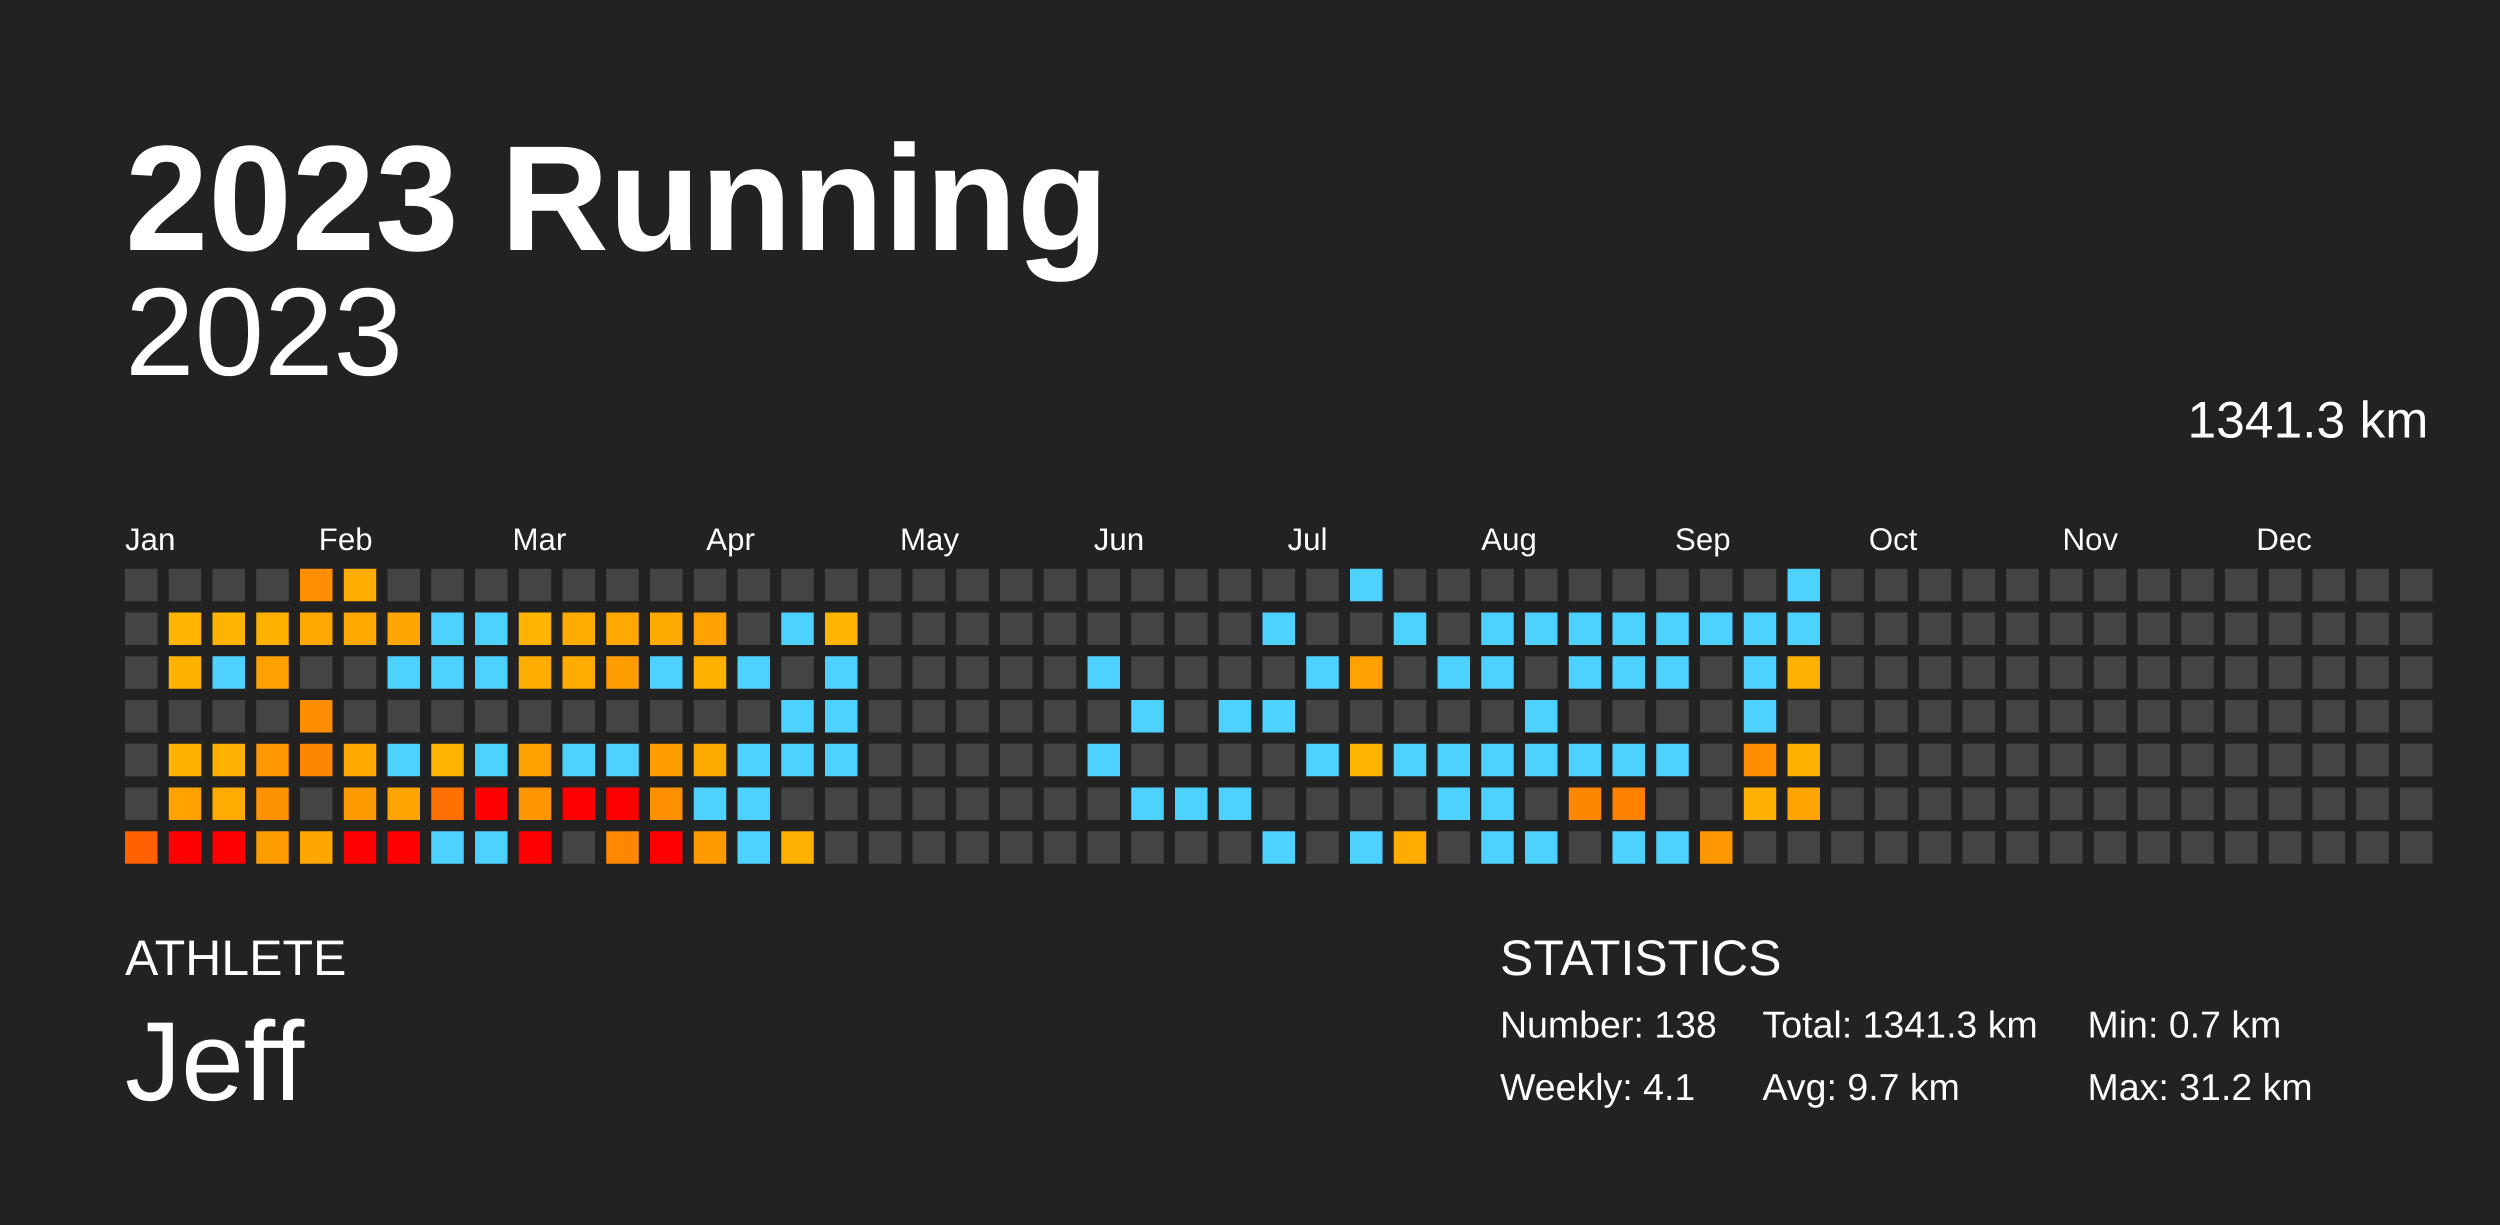
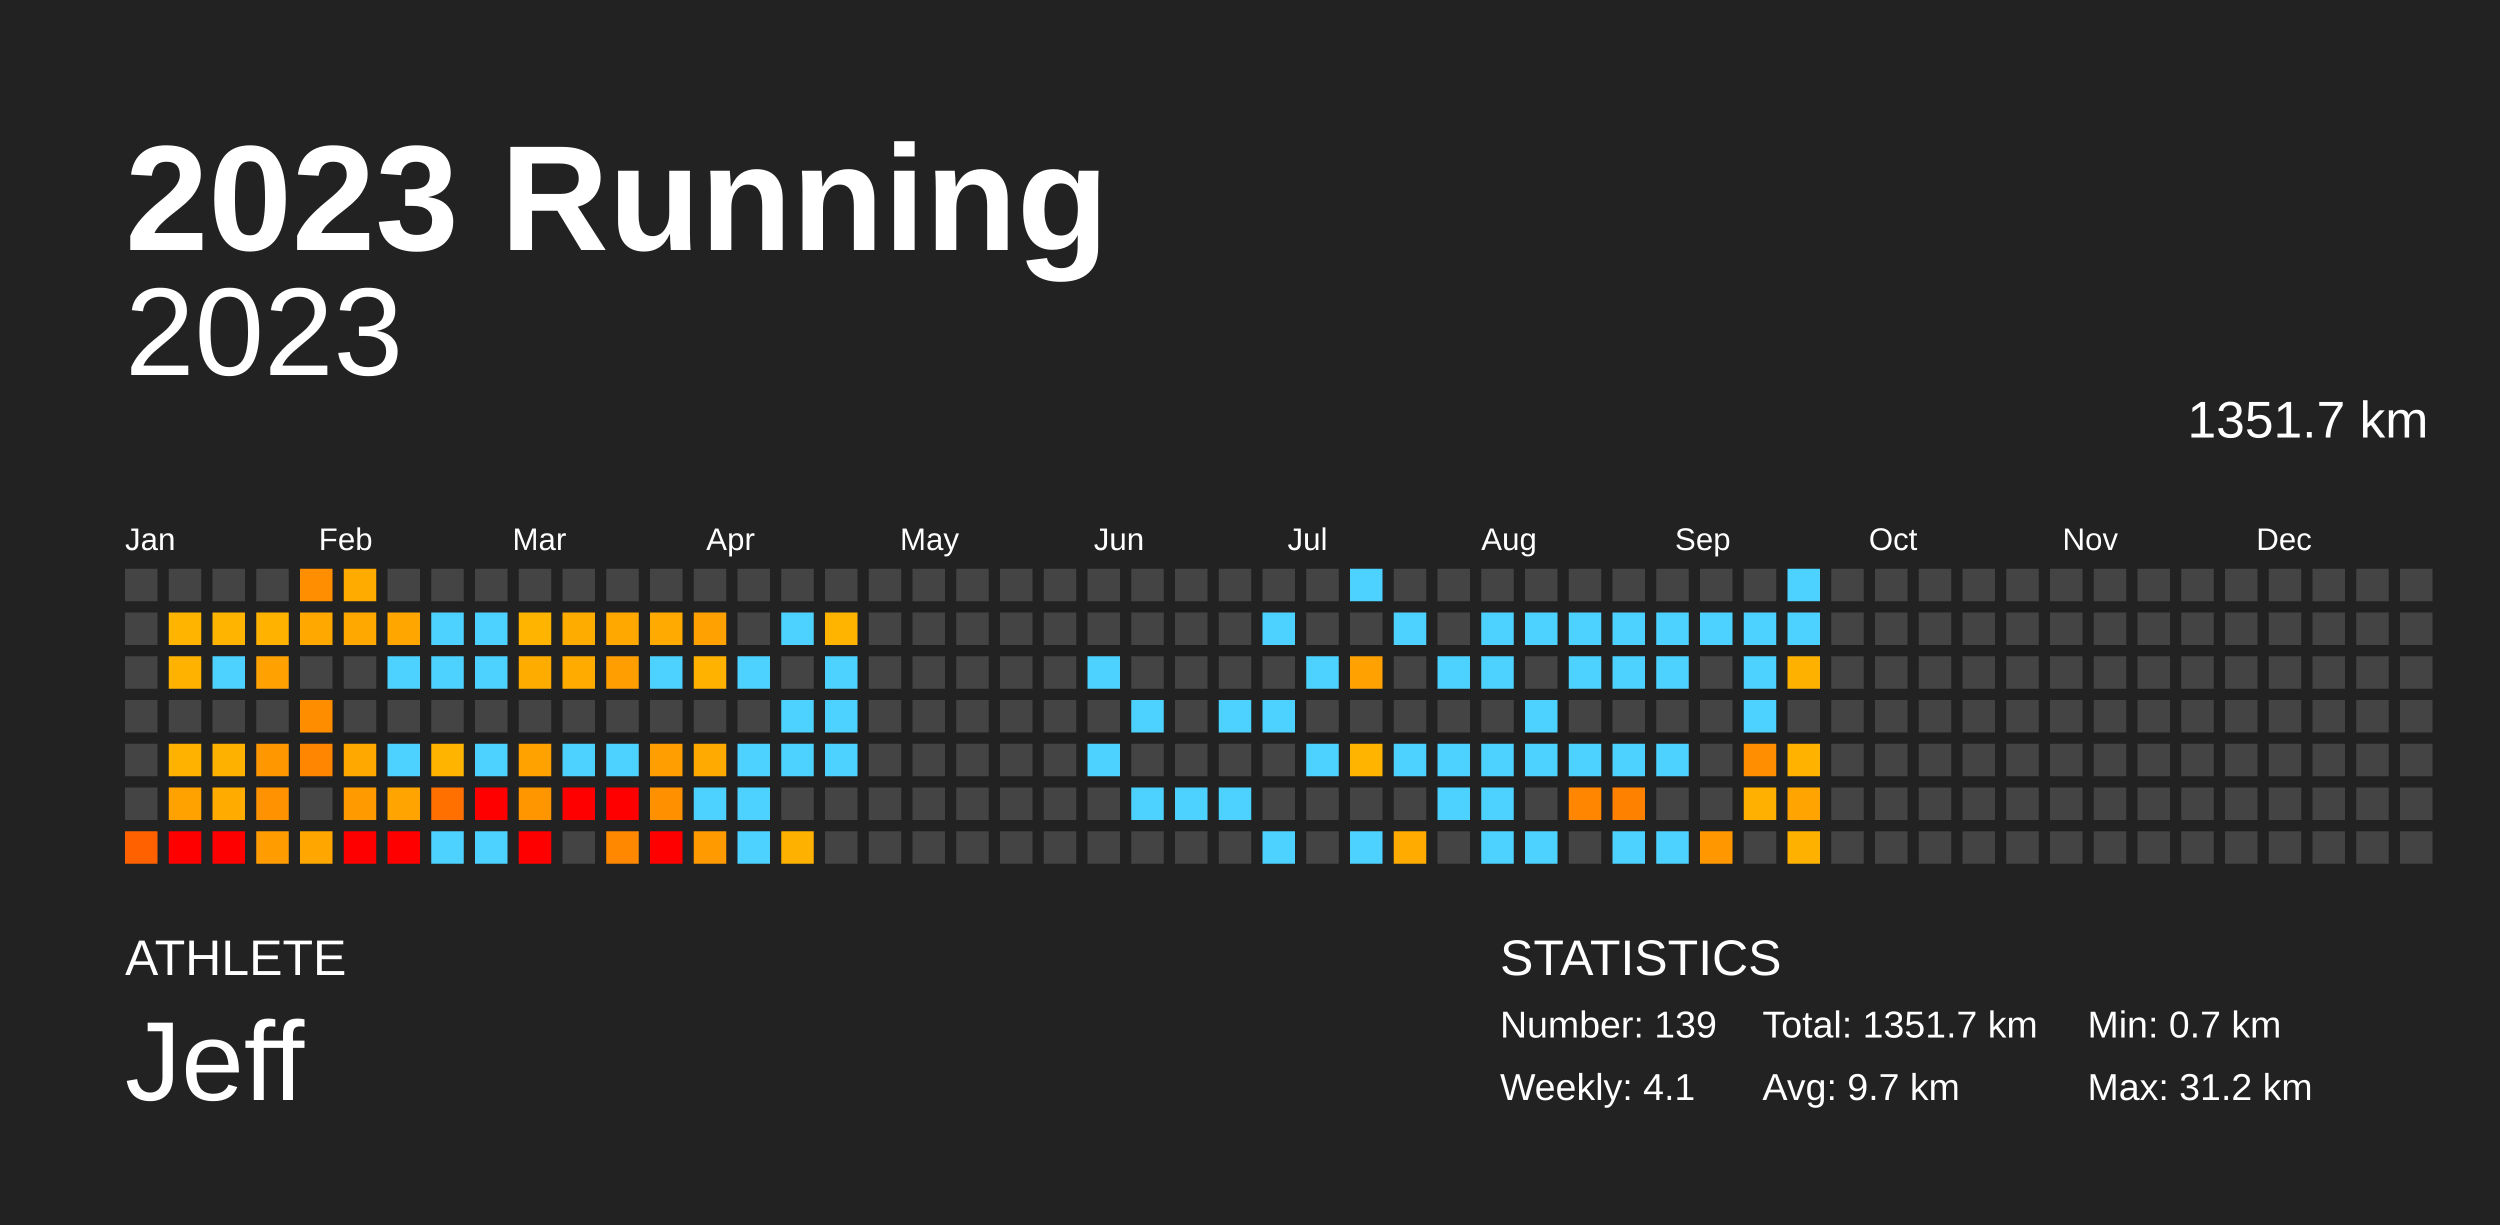
<svg xmlns="http://www.w3.org/2000/svg" baseProfile="full" height="98mm" version="1.1" viewBox="0,0,200,98" width="200mm">
  <defs />
  <rect fill="#222222" height="98" width="200" x="0" y="0" />
  <text fill="#FFFFFF" style="font-size:12px; font-family:Arial; font-weight:bold;" x="10" y="20">2023 Running</text>
  <text fill="#FFFFFF" style="font-size:4px; font-family:Arial" x="10" y="78">ATHLETE</text>
  <text fill="#FFFFFF" style="font-size:9px; font-family:Arial" x="10" y="88">Jeff</text>
  <text fill="#FFFFFF" style="font-size:4px; font-family:Arial" x="120" y="78">STATISTICS</text>
-   <text fill="#FFFFFF" style="font-size:3px; font-family:Arial" x="120" y="83">Number: 138</text>
+   <text fill="#FFFFFF" style="font-size:3px; font-family:Arial" x="120" y="83">Number: 139</text>
  <text fill="#FFFFFF" style="font-size:3px; font-family:Arial" x="120" y="88">Weekly: 4.1</text>
-   <text fill="#FFFFFF" style="font-size:3px; font-family:Arial" x="141" y="83">Total: 1341.3 km</text>
+   <text fill="#FFFFFF" style="font-size:3px; font-family:Arial" x="141" y="83">Total: 1351.7 km</text>
  <text fill="#FFFFFF" style="font-size:3px; font-family:Arial" x="141" y="88">Avg: 9.7 km</text>
  <text fill="#FFFFFF" style="font-size:3px; font-family:Arial" x="167" y="83">Min: 0.7 km</text>
  <text fill="#FFFFFF" style="font-size:3px; font-family:Arial" x="167" y="88">Max: 31.2 km</text>
  <text alignment-baseline="hanging" fill="#FFFFFF" style="font-size:10.0px; font-family:Arial;" x="10" y="30">2023</text>
-   <text alignment-baseline="hanging" fill="#FFFFFF" style="font-size:4.125px; font-family:Arial;" x="175" y="35">1341.3 km</text>
+   <text alignment-baseline="hanging" fill="#FFFFFF" style="font-size:4.125px; font-family:Arial;" x="175" y="35">1351.7 km</text>
  <text fill="#FFFFFF" style="font-size:2.5px; font-family:Arial" x="10.0" y="44">Jan</text>
  <text fill="#FFFFFF" style="font-size:2.5px; font-family:Arial" x="25.5" y="44">Feb</text>
  <text fill="#FFFFFF" style="font-size:2.5px; font-family:Arial" x="41.0" y="44">Mar</text>
  <text fill="#FFFFFF" style="font-size:2.5px; font-family:Arial" x="56.5" y="44">Apr</text>
  <text fill="#FFFFFF" style="font-size:2.5px; font-family:Arial" x="72.0" y="44">May</text>
  <text fill="#FFFFFF" style="font-size:2.5px; font-family:Arial" x="87.5" y="44">Jun</text>
  <text fill="#FFFFFF" style="font-size:2.5px; font-family:Arial" x="103.0" y="44">Jul</text>
  <text fill="#FFFFFF" style="font-size:2.5px; font-family:Arial" x="118.5" y="44">Aug</text>
  <text fill="#FFFFFF" style="font-size:2.5px; font-family:Arial" x="134.0" y="44">Sep</text>
  <text fill="#FFFFFF" style="font-size:2.5px; font-family:Arial" x="149.5" y="44">Oct</text>
  <text fill="#FFFFFF" style="font-size:2.5px; font-family:Arial" x="165.0" y="44">Nov</text>
  <text fill="#FFFFFF" style="font-size:2.5px; font-family:Arial" x="180.5" y="44">Dec</text>
  <rect fill="#444444" height="2.6" width="2.6" x="10.0" y="45.5" />
  <rect fill="#444444" height="2.6" width="2.6" x="10.0" y="49.0" />
  <rect fill="#444444" height="2.6" width="2.6" x="10.0" y="52.5" />
  <rect fill="#444444" height="2.6" width="2.6" x="10.0" y="56.0" />
  <rect fill="#444444" height="2.6" width="2.6" x="10.0" y="59.5" />
  <rect fill="#444444" height="2.6" width="2.6" x="10.0" y="63.0" />
  <rect fill="#ff6100" height="2.6" width="2.6" x="10.0" y="66.5" />
  <rect fill="#444444" height="2.6" width="2.6" x="13.5" y="45.5" />
  <rect fill="#ffb400" height="2.6" width="2.6" x="13.5" y="49.0" />
  <rect fill="#ffb300" height="2.6" width="2.6" x="13.5" y="52.5" />
  <rect fill="#444444" height="2.6" width="2.6" x="13.5" y="56.0" />
  <rect fill="#ffb300" height="2.6" width="2.6" x="13.5" y="59.5" />
  <rect fill="#ffa200" height="2.6" width="2.6" x="13.5" y="63.0" />
  <rect fill="red" height="2.6" width="2.6" x="13.5" y="66.5" />
  <rect fill="#444444" height="2.6" width="2.6" x="17.0" y="45.5" />
  <rect fill="#ffb400" height="2.6" width="2.6" x="17.0" y="49.0" />
  <rect fill="#4dd2ff" height="2.6" width="2.6" x="17.0" y="52.5" />
  <rect fill="#444444" height="2.6" width="2.6" x="17.0" y="56.0" />
  <rect fill="#ffb100" height="2.6" width="2.6" x="17.0" y="59.5" />
  <rect fill="#ffab00" height="2.6" width="2.6" x="17.0" y="63.0" />
  <rect fill="red" height="2.6" width="2.6" x="17.0" y="66.5" />
  <rect fill="#444444" height="2.6" width="2.6" x="20.5" y="45.5" />
  <rect fill="#ffb200" height="2.6" width="2.6" x="20.5" y="49.0" />
  <rect fill="#ffa100" height="2.6" width="2.6" x="20.5" y="52.5" />
  <rect fill="#444444" height="2.6" width="2.6" x="20.5" y="56.0" />
  <rect fill="#ff9700" height="2.6" width="2.6" x="20.5" y="59.5" />
  <rect fill="#ff9200" height="2.6" width="2.6" x="20.5" y="63.0" />
  <rect fill="#ff9d00" height="2.6" width="2.6" x="20.5" y="66.5" />
  <rect fill="#ff8f00" height="2.6" width="2.6" x="24.0" y="45.5" />
  <rect fill="#ffa800" height="2.6" width="2.6" x="24.0" y="49.0" />
  <rect fill="#444444" height="2.6" width="2.6" x="24.0" y="52.5" />
  <rect fill="#ff8d00" height="2.6" width="2.6" x="24.0" y="56.0" />
  <rect fill="#ff8600" height="2.6" width="2.6" x="24.0" y="59.5" />
  <rect fill="#444444" height="2.6" width="2.6" x="24.0" y="63.0" />
  <rect fill="#ffa600" height="2.6" width="2.6" x="24.0" y="66.5" />
  <rect fill="#ffab00" height="2.6" width="2.6" x="27.5" y="45.5" />
  <rect fill="#ffa800" height="2.6" width="2.6" x="27.5" y="49.0" />
  <rect fill="#444444" height="2.6" width="2.6" x="27.5" y="52.5" />
  <rect fill="#444444" height="2.6" width="2.6" x="27.5" y="56.0" />
  <rect fill="#ffa900" height="2.6" width="2.6" x="27.5" y="59.5" />
  <rect fill="#ff9b00" height="2.6" width="2.6" x="27.5" y="63.0" />
  <rect fill="red" height="2.6" width="2.6" x="27.5" y="66.5" />
  <rect fill="#444444" height="2.6" width="2.6" x="31.0" y="45.5" />
  <rect fill="#ffa600" height="2.6" width="2.6" x="31.0" y="49.0" />
  <rect fill="#4dd2ff" height="2.6" width="2.6" x="31.0" y="52.5" />
  <rect fill="#444444" height="2.6" width="2.6" x="31.0" y="56.0" />
  <rect fill="#4dd2ff" height="2.6" width="2.6" x="31.0" y="59.5" />
  <rect fill="#ffa400" height="2.6" width="2.6" x="31.0" y="63.0" />
  <rect fill="red" height="2.6" width="2.6" x="31.0" y="66.5" />
  <rect fill="#444444" height="2.6" width="2.6" x="34.5" y="45.5" />
  <rect fill="#4dd2ff" height="2.6" width="2.6" x="34.5" y="49.0" />
  <rect fill="#4dd2ff" height="2.6" width="2.6" x="34.5" y="52.5" />
  <rect fill="#444444" height="2.6" width="2.6" x="34.5" y="56.0" />
  <rect fill="#ffb500" height="2.6" width="2.6" x="34.5" y="59.5" />
  <rect fill="#ff7000" height="2.6" width="2.6" x="34.5" y="63.0" />
  <rect fill="#4dd2ff" height="2.6" width="2.6" x="34.5" y="66.5" />
  <rect fill="#444444" height="2.6" width="2.6" x="38.0" y="45.5" />
  <rect fill="#4dd2ff" height="2.6" width="2.6" x="38.0" y="49.0" />
  <rect fill="#4dd2ff" height="2.6" width="2.6" x="38.0" y="52.5" />
  <rect fill="#444444" height="2.6" width="2.6" x="38.0" y="56.0" />
  <rect fill="#4dd2ff" height="2.6" width="2.6" x="38.0" y="59.5" />
  <rect fill="red" height="2.6" width="2.6" x="38.0" y="63.0" />
  <rect fill="#4dd2ff" height="2.6" width="2.6" x="38.0" y="66.5" />
  <rect fill="#444444" height="2.6" width="2.6" x="41.5" y="45.5" />
  <rect fill="#ffb400" height="2.6" width="2.6" x="41.5" y="49.0" />
  <rect fill="#ffac00" height="2.6" width="2.6" x="41.5" y="52.5" />
  <rect fill="#444444" height="2.6" width="2.6" x="41.5" y="56.0" />
  <rect fill="#ffa200" height="2.6" width="2.6" x="41.5" y="59.5" />
  <rect fill="#ff9600" height="2.6" width="2.6" x="41.5" y="63.0" />
  <rect fill="red" height="2.6" width="2.6" x="41.5" y="66.5" />
  <rect fill="#444444" height="2.6" width="2.6" x="45.0" y="45.5" />
  <rect fill="#ffac00" height="2.6" width="2.6" x="45.0" y="49.0" />
  <rect fill="#ffab00" height="2.6" width="2.6" x="45.0" y="52.5" />
  <rect fill="#444444" height="2.6" width="2.6" x="45.0" y="56.0" />
  <rect fill="#4dd2ff" height="2.6" width="2.6" x="45.0" y="59.5" />
  <rect fill="red" height="2.6" width="2.6" x="45.0" y="63.0" />
  <rect fill="#444444" height="2.6" width="2.6" x="45.0" y="66.5" />
  <rect fill="#444444" height="2.6" width="2.6" x="48.5" y="45.5" />
  <rect fill="#ffa800" height="2.6" width="2.6" x="48.5" y="49.0" />
  <rect fill="#ff9e00" height="2.6" width="2.6" x="48.5" y="52.5" />
  <rect fill="#444444" height="2.6" width="2.6" x="48.5" y="56.0" />
  <rect fill="#4dd2ff" height="2.6" width="2.6" x="48.5" y="59.5" />
  <rect fill="red" height="2.6" width="2.6" x="48.5" y="63.0" />
  <rect fill="#ff8800" height="2.6" width="2.6" x="48.5" y="66.5" />
  <rect fill="#444444" height="2.6" width="2.6" x="52.0" y="45.5" />
  <rect fill="#ffaa00" height="2.6" width="2.6" x="52.0" y="49.0" />
  <rect fill="#4dd2ff" height="2.6" width="2.6" x="52.0" y="52.5" />
  <rect fill="#444444" height="2.6" width="2.6" x="52.0" y="56.0" />
  <rect fill="#ff9e00" height="2.6" width="2.6" x="52.0" y="59.5" />
  <rect fill="#ff9000" height="2.6" width="2.6" x="52.0" y="63.0" />
  <rect fill="red" height="2.6" width="2.6" x="52.0" y="66.5" />
  <rect fill="#444444" height="2.6" width="2.6" x="55.5" y="45.5" />
  <rect fill="#ffa100" height="2.6" width="2.6" x="55.5" y="49.0" />
  <rect fill="#ffb200" height="2.6" width="2.6" x="55.5" y="52.5" />
  <rect fill="#444444" height="2.6" width="2.6" x="55.5" y="56.0" />
  <rect fill="#ffaa00" height="2.6" width="2.6" x="55.5" y="59.5" />
  <rect fill="#4dd2ff" height="2.6" width="2.6" x="55.5" y="63.0" />
  <rect fill="#ff9a00" height="2.6" width="2.6" x="55.5" y="66.5" />
  <rect fill="#444444" height="2.6" width="2.6" x="59.0" y="45.5" />
  <rect fill="#444444" height="2.6" width="2.6" x="59.0" y="49.0" />
  <rect fill="#4dd2ff" height="2.6" width="2.6" x="59.0" y="52.5" />
  <rect fill="#444444" height="2.6" width="2.6" x="59.0" y="56.0" />
  <rect fill="#4dd2ff" height="2.6" width="2.6" x="59.0" y="59.5" />
  <rect fill="#4dd2ff" height="2.6" width="2.6" x="59.0" y="63.0" />
  <rect fill="#4dd2ff" height="2.6" width="2.6" x="59.0" y="66.5" />
  <rect fill="#444444" height="2.6" width="2.6" x="62.5" y="45.5" />
  <rect fill="#4dd2ff" height="2.6" width="2.6" x="62.5" y="49.0" />
  <rect fill="#444444" height="2.6" width="2.6" x="62.5" y="52.5" />
  <rect fill="#4dd2ff" height="2.6" width="2.6" x="62.5" y="56.0" />
  <rect fill="#4dd2ff" height="2.6" width="2.6" x="62.5" y="59.5" />
  <rect fill="#444444" height="2.6" width="2.6" x="62.5" y="63.0" />
  <rect fill="#ffb100" height="2.6" width="2.6" x="62.5" y="66.5" />
  <rect fill="#444444" height="2.6" width="2.6" x="66.0" y="45.5" />
  <rect fill="#ffb400" height="2.6" width="2.6" x="66.0" y="49.0" />
  <rect fill="#4dd2ff" height="2.6" width="2.6" x="66.0" y="52.5" />
  <rect fill="#4dd2ff" height="2.6" width="2.6" x="66.0" y="56.0" />
  <rect fill="#4dd2ff" height="2.6" width="2.6" x="66.0" y="59.5" />
  <rect fill="#444444" height="2.6" width="2.6" x="66.0" y="63.0" />
  <rect fill="#444444" height="2.6" width="2.6" x="66.0" y="66.5" />
  <rect fill="#444444" height="2.6" width="2.6" x="69.5" y="45.5" />
  <rect fill="#444444" height="2.6" width="2.6" x="69.5" y="49.0" />
  <rect fill="#444444" height="2.6" width="2.6" x="69.5" y="52.5" />
  <rect fill="#444444" height="2.6" width="2.6" x="69.5" y="56.0" />
  <rect fill="#444444" height="2.6" width="2.6" x="69.5" y="59.5" />
  <rect fill="#444444" height="2.6" width="2.6" x="69.5" y="63.0" />
  <rect fill="#444444" height="2.6" width="2.6" x="69.5" y="66.5" />
  <rect fill="#444444" height="2.6" width="2.6" x="73.0" y="45.5" />
  <rect fill="#444444" height="2.6" width="2.6" x="73.0" y="49.0" />
  <rect fill="#444444" height="2.6" width="2.6" x="73.0" y="52.5" />
  <rect fill="#444444" height="2.6" width="2.6" x="73.0" y="56.0" />
  <rect fill="#444444" height="2.6" width="2.6" x="73.0" y="59.5" />
  <rect fill="#444444" height="2.6" width="2.6" x="73.0" y="63.0" />
  <rect fill="#444444" height="2.6" width="2.6" x="73.0" y="66.5" />
  <rect fill="#444444" height="2.6" width="2.6" x="76.5" y="45.5" />
  <rect fill="#444444" height="2.6" width="2.6" x="76.5" y="49.0" />
  <rect fill="#444444" height="2.6" width="2.6" x="76.5" y="52.5" />
  <rect fill="#444444" height="2.6" width="2.6" x="76.5" y="56.0" />
  <rect fill="#444444" height="2.6" width="2.6" x="76.5" y="59.5" />
  <rect fill="#444444" height="2.6" width="2.6" x="76.5" y="63.0" />
  <rect fill="#444444" height="2.6" width="2.6" x="76.5" y="66.5" />
  <rect fill="#444444" height="2.6" width="2.6" x="80.0" y="45.5" />
  <rect fill="#444444" height="2.6" width="2.6" x="80.0" y="49.0" />
  <rect fill="#444444" height="2.6" width="2.6" x="80.0" y="52.5" />
  <rect fill="#444444" height="2.6" width="2.6" x="80.0" y="56.0" />
  <rect fill="#444444" height="2.6" width="2.6" x="80.0" y="59.5" />
  <rect fill="#444444" height="2.6" width="2.6" x="80.0" y="63.0" />
  <rect fill="#444444" height="2.6" width="2.6" x="80.0" y="66.5" />
  <rect fill="#444444" height="2.6" width="2.6" x="83.5" y="45.5" />
  <rect fill="#444444" height="2.6" width="2.6" x="83.5" y="49.0" />
  <rect fill="#444444" height="2.6" width="2.6" x="83.5" y="52.5" />
  <rect fill="#444444" height="2.6" width="2.6" x="83.5" y="56.0" />
  <rect fill="#444444" height="2.6" width="2.6" x="83.5" y="59.5" />
  <rect fill="#444444" height="2.6" width="2.6" x="83.5" y="63.0" />
  <rect fill="#444444" height="2.6" width="2.6" x="83.5" y="66.5" />
  <rect fill="#444444" height="2.6" width="2.6" x="87.0" y="45.5" />
  <rect fill="#444444" height="2.6" width="2.6" x="87.0" y="49.0" />
  <rect fill="#4dd2ff" height="2.6" width="2.6" x="87.0" y="52.5" />
  <rect fill="#444444" height="2.6" width="2.6" x="87.0" y="56.0" />
  <rect fill="#4dd2ff" height="2.6" width="2.6" x="87.0" y="59.5" />
  <rect fill="#444444" height="2.6" width="2.6" x="87.0" y="63.0" />
  <rect fill="#444444" height="2.6" width="2.6" x="87.0" y="66.5" />
  <rect fill="#444444" height="2.6" width="2.6" x="90.5" y="45.5" />
  <rect fill="#444444" height="2.6" width="2.6" x="90.5" y="49.0" />
  <rect fill="#444444" height="2.6" width="2.6" x="90.5" y="52.5" />
  <rect fill="#4dd2ff" height="2.6" width="2.6" x="90.5" y="56.0" />
  <rect fill="#444444" height="2.6" width="2.6" x="90.5" y="59.5" />
  <rect fill="#4dd2ff" height="2.6" width="2.6" x="90.5" y="63.0" />
  <rect fill="#444444" height="2.6" width="2.6" x="90.5" y="66.5" />
  <rect fill="#444444" height="2.6" width="2.6" x="94.0" y="45.5" />
  <rect fill="#444444" height="2.6" width="2.6" x="94.0" y="49.0" />
  <rect fill="#444444" height="2.6" width="2.6" x="94.0" y="52.5" />
  <rect fill="#444444" height="2.6" width="2.6" x="94.0" y="56.0" />
  <rect fill="#444444" height="2.6" width="2.6" x="94.0" y="59.5" />
  <rect fill="#4dd2ff" height="2.6" width="2.6" x="94.0" y="63.0" />
  <rect fill="#444444" height="2.6" width="2.6" x="94.0" y="66.5" />
  <rect fill="#444444" height="2.6" width="2.6" x="97.5" y="45.5" />
  <rect fill="#444444" height="2.6" width="2.6" x="97.5" y="49.0" />
  <rect fill="#444444" height="2.6" width="2.6" x="97.5" y="52.5" />
  <rect fill="#4dd2ff" height="2.6" width="2.6" x="97.5" y="56.0" />
  <rect fill="#444444" height="2.6" width="2.6" x="97.5" y="59.5" />
  <rect fill="#4dd2ff" height="2.6" width="2.6" x="97.5" y="63.0" />
  <rect fill="#444444" height="2.6" width="2.6" x="97.5" y="66.5" />
  <rect fill="#444444" height="2.6" width="2.6" x="101.0" y="45.5" />
  <rect fill="#4dd2ff" height="2.6" width="2.6" x="101.0" y="49.0" />
  <rect fill="#444444" height="2.6" width="2.6" x="101.0" y="52.5" />
  <rect fill="#4dd2ff" height="2.6" width="2.6" x="101.0" y="56.0" />
  <rect fill="#444444" height="2.6" width="2.6" x="101.0" y="59.5" />
  <rect fill="#444444" height="2.6" width="2.6" x="101.0" y="63.0" />
  <rect fill="#4dd2ff" height="2.6" width="2.6" x="101.0" y="66.5" />
  <rect fill="#444444" height="2.6" width="2.6" x="104.5" y="45.5" />
  <rect fill="#444444" height="2.6" width="2.6" x="104.5" y="49.0" />
  <rect fill="#4dd2ff" height="2.6" width="2.6" x="104.5" y="52.5" />
  <rect fill="#444444" height="2.6" width="2.6" x="104.5" y="56.0" />
  <rect fill="#4dd2ff" height="2.6" width="2.6" x="104.5" y="59.5" />
  <rect fill="#444444" height="2.6" width="2.6" x="104.5" y="63.0" />
  <rect fill="#444444" height="2.6" width="2.6" x="104.5" y="66.5" />
  <rect fill="#4dd2ff" height="2.6" width="2.6" x="108.0" y="45.5" />
  <rect fill="#444444" height="2.6" width="2.6" x="108.0" y="49.0" />
  <rect fill="#ffa100" height="2.6" width="2.6" x="108.0" y="52.5" />
  <rect fill="#444444" height="2.6" width="2.6" x="108.0" y="56.0" />
  <rect fill="#ffb400" height="2.6" width="2.6" x="108.0" y="59.5" />
  <rect fill="#444444" height="2.6" width="2.6" x="108.0" y="63.0" />
  <rect fill="#4dd2ff" height="2.6" width="2.6" x="108.0" y="66.5" />
  <rect fill="#444444" height="2.6" width="2.6" x="111.5" y="45.5" />
  <rect fill="#4dd2ff" height="2.6" width="2.6" x="111.5" y="49.0" />
  <rect fill="#444444" height="2.6" width="2.6" x="111.5" y="52.5" />
  <rect fill="#444444" height="2.6" width="2.6" x="111.5" y="56.0" />
  <rect fill="#4dd2ff" height="2.6" width="2.6" x="111.5" y="59.5" />
  <rect fill="#444444" height="2.6" width="2.6" x="111.5" y="63.0" />
  <rect fill="#ffab00" height="2.6" width="2.6" x="111.5" y="66.5" />
  <rect fill="#444444" height="2.6" width="2.6" x="115.0" y="45.5" />
  <rect fill="#444444" height="2.6" width="2.6" x="115.0" y="49.0" />
  <rect fill="#4dd2ff" height="2.6" width="2.6" x="115.0" y="52.5" />
  <rect fill="#444444" height="2.6" width="2.6" x="115.0" y="56.0" />
  <rect fill="#4dd2ff" height="2.6" width="2.6" x="115.0" y="59.5" />
  <rect fill="#4dd2ff" height="2.6" width="2.6" x="115.0" y="63.0" />
  <rect fill="#444444" height="2.6" width="2.6" x="115.0" y="66.5" />
  <rect fill="#444444" height="2.6" width="2.6" x="118.5" y="45.5" />
  <rect fill="#4dd2ff" height="2.6" width="2.6" x="118.5" y="49.0" />
  <rect fill="#4dd2ff" height="2.6" width="2.6" x="118.5" y="52.5" />
  <rect fill="#444444" height="2.6" width="2.6" x="118.5" y="56.0" />
  <rect fill="#4dd2ff" height="2.6" width="2.6" x="118.5" y="59.5" />
  <rect fill="#4dd2ff" height="2.6" width="2.6" x="118.5" y="63.0" />
  <rect fill="#4dd2ff" height="2.6" width="2.6" x="118.5" y="66.5" />
  <rect fill="#444444" height="2.6" width="2.6" x="122.0" y="45.5" />
  <rect fill="#4dd2ff" height="2.6" width="2.6" x="122.0" y="49.0" />
  <rect fill="#444444" height="2.6" width="2.6" x="122.0" y="52.5" />
  <rect fill="#4dd2ff" height="2.6" width="2.6" x="122.0" y="56.0" />
  <rect fill="#4dd2ff" height="2.6" width="2.6" x="122.0" y="59.5" />
  <rect fill="#444444" height="2.6" width="2.6" x="122.0" y="63.0" />
  <rect fill="#4dd2ff" height="2.6" width="2.6" x="122.0" y="66.5" />
  <rect fill="#444444" height="2.6" width="2.6" x="125.5" y="45.5" />
  <rect fill="#4dd2ff" height="2.6" width="2.6" x="125.5" y="49.0" />
  <rect fill="#4dd2ff" height="2.6" width="2.6" x="125.5" y="52.5" />
  <rect fill="#444444" height="2.6" width="2.6" x="125.5" y="56.0" />
  <rect fill="#4dd2ff" height="2.6" width="2.6" x="125.5" y="59.5" />
  <rect fill="#ff8600" height="2.6" width="2.6" x="125.5" y="63.0" />
  <rect fill="#444444" height="2.6" width="2.6" x="125.5" y="66.5" />
  <rect fill="#444444" height="2.6" width="2.6" x="129.0" y="45.5" />
  <rect fill="#4dd2ff" height="2.6" width="2.6" x="129.0" y="49.0" />
  <rect fill="#4dd2ff" height="2.6" width="2.6" x="129.0" y="52.5" />
  <rect fill="#444444" height="2.6" width="2.6" x="129.0" y="56.0" />
  <rect fill="#4dd2ff" height="2.6" width="2.6" x="129.0" y="59.5" />
  <rect fill="#ff8100" height="2.6" width="2.6" x="129.0" y="63.0" />
  <rect fill="#4dd2ff" height="2.6" width="2.6" x="129.0" y="66.5" />
  <rect fill="#444444" height="2.6" width="2.6" x="132.5" y="45.5" />
  <rect fill="#4dd2ff" height="2.6" width="2.6" x="132.5" y="49.0" />
  <rect fill="#4dd2ff" height="2.6" width="2.6" x="132.5" y="52.5" />
  <rect fill="#444444" height="2.6" width="2.6" x="132.5" y="56.0" />
  <rect fill="#4dd2ff" height="2.6" width="2.6" x="132.5" y="59.5" />
  <rect fill="#444444" height="2.6" width="2.6" x="132.5" y="63.0" />
  <rect fill="#4dd2ff" height="2.6" width="2.6" x="132.5" y="66.5" />
  <rect fill="#444444" height="2.6" width="2.6" x="136.0" y="45.5" />
  <rect fill="#4dd2ff" height="2.6" width="2.6" x="136.0" y="49.0" />
  <rect fill="#444444" height="2.6" width="2.6" x="136.0" y="52.5" />
  <rect fill="#444444" height="2.6" width="2.6" x="136.0" y="56.0" />
  <rect fill="#444444" height="2.6" width="2.6" x="136.0" y="59.5" />
  <rect fill="#444444" height="2.6" width="2.6" x="136.0" y="63.0" />
  <rect fill="#ff9700" height="2.6" width="2.6" x="136.0" y="66.5" />
  <rect fill="#444444" height="2.6" width="2.6" x="139.5" y="45.5" />
  <rect fill="#4dd2ff" height="2.6" width="2.6" x="139.5" y="49.0" />
  <rect fill="#4dd2ff" height="2.6" width="2.6" x="139.5" y="52.5" />
  <rect fill="#4dd2ff" height="2.6" width="2.6" x="139.5" y="56.0" />
  <rect fill="#ff8f00" height="2.6" width="2.6" x="139.5" y="59.5" />
  <rect fill="#ffb000" height="2.6" width="2.6" x="139.5" y="63.0" />
  <rect fill="#444444" height="2.6" width="2.6" x="139.5" y="66.5" />
  <rect fill="#4dd2ff" height="2.6" width="2.6" x="143.0" y="45.5" />
  <rect fill="#4dd2ff" height="2.6" width="2.6" x="143.0" y="49.0" />
  <rect fill="#ffb100" height="2.6" width="2.6" x="143.0" y="52.5" />
  <rect fill="#444444" height="2.6" width="2.6" x="143.0" y="56.0" />
  <rect fill="#ffb300" height="2.6" width="2.6" x="143.0" y="59.5" />
  <rect fill="#ffa400" height="2.6" width="2.6" x="143.0" y="63.0" />
-   <rect fill="#444444" height="2.6" width="2.6" x="143.0" y="66.5" />
+   <rect fill="#ffb100" height="2.6" width="2.6" x="143.0" y="66.5" />
  <rect fill="#444444" height="2.6" width="2.6" x="146.5" y="45.5" />
  <rect fill="#444444" height="2.6" width="2.6" x="146.5" y="49.0" />
  <rect fill="#444444" height="2.6" width="2.6" x="146.5" y="52.5" />
  <rect fill="#444444" height="2.6" width="2.6" x="146.5" y="56.0" />
  <rect fill="#444444" height="2.6" width="2.6" x="146.5" y="59.5" />
  <rect fill="#444444" height="2.6" width="2.6" x="146.5" y="63.0" />
  <rect fill="#444444" height="2.6" width="2.6" x="146.5" y="66.5" />
  <rect fill="#444444" height="2.6" width="2.6" x="150.0" y="45.5" />
  <rect fill="#444444" height="2.6" width="2.6" x="150.0" y="49.0" />
  <rect fill="#444444" height="2.6" width="2.6" x="150.0" y="52.5" />
  <rect fill="#444444" height="2.6" width="2.6" x="150.0" y="56.0" />
  <rect fill="#444444" height="2.6" width="2.6" x="150.0" y="59.5" />
  <rect fill="#444444" height="2.6" width="2.6" x="150.0" y="63.0" />
  <rect fill="#444444" height="2.6" width="2.6" x="150.0" y="66.5" />
  <rect fill="#444444" height="2.6" width="2.6" x="153.5" y="45.5" />
  <rect fill="#444444" height="2.6" width="2.6" x="153.5" y="49.0" />
  <rect fill="#444444" height="2.6" width="2.6" x="153.5" y="52.5" />
  <rect fill="#444444" height="2.6" width="2.6" x="153.5" y="56.0" />
  <rect fill="#444444" height="2.6" width="2.6" x="153.5" y="59.5" />
  <rect fill="#444444" height="2.6" width="2.6" x="153.5" y="63.0" />
  <rect fill="#444444" height="2.6" width="2.6" x="153.5" y="66.5" />
  <rect fill="#444444" height="2.6" width="2.6" x="157.0" y="45.5" />
  <rect fill="#444444" height="2.6" width="2.6" x="157.0" y="49.0" />
  <rect fill="#444444" height="2.6" width="2.6" x="157.0" y="52.5" />
  <rect fill="#444444" height="2.6" width="2.6" x="157.0" y="56.0" />
  <rect fill="#444444" height="2.6" width="2.6" x="157.0" y="59.5" />
  <rect fill="#444444" height="2.6" width="2.6" x="157.0" y="63.0" />
  <rect fill="#444444" height="2.6" width="2.6" x="157.0" y="66.5" />
  <rect fill="#444444" height="2.6" width="2.6" x="160.5" y="45.5" />
  <rect fill="#444444" height="2.6" width="2.6" x="160.5" y="49.0" />
  <rect fill="#444444" height="2.6" width="2.6" x="160.5" y="52.5" />
  <rect fill="#444444" height="2.6" width="2.6" x="160.5" y="56.0" />
  <rect fill="#444444" height="2.6" width="2.6" x="160.5" y="59.5" />
  <rect fill="#444444" height="2.6" width="2.6" x="160.5" y="63.0" />
  <rect fill="#444444" height="2.6" width="2.6" x="160.5" y="66.5" />
  <rect fill="#444444" height="2.6" width="2.6" x="164.0" y="45.5" />
  <rect fill="#444444" height="2.6" width="2.6" x="164.0" y="49.0" />
  <rect fill="#444444" height="2.6" width="2.6" x="164.0" y="52.5" />
  <rect fill="#444444" height="2.6" width="2.6" x="164.0" y="56.0" />
  <rect fill="#444444" height="2.6" width="2.6" x="164.0" y="59.5" />
  <rect fill="#444444" height="2.6" width="2.6" x="164.0" y="63.0" />
  <rect fill="#444444" height="2.6" width="2.6" x="164.0" y="66.5" />
  <rect fill="#444444" height="2.6" width="2.6" x="167.5" y="45.5" />
  <rect fill="#444444" height="2.6" width="2.6" x="167.5" y="49.0" />
  <rect fill="#444444" height="2.6" width="2.6" x="167.5" y="52.5" />
  <rect fill="#444444" height="2.6" width="2.6" x="167.5" y="56.0" />
  <rect fill="#444444" height="2.6" width="2.6" x="167.5" y="59.5" />
  <rect fill="#444444" height="2.6" width="2.6" x="167.5" y="63.0" />
  <rect fill="#444444" height="2.6" width="2.6" x="167.5" y="66.5" />
  <rect fill="#444444" height="2.6" width="2.6" x="171.0" y="45.5" />
  <rect fill="#444444" height="2.6" width="2.6" x="171.0" y="49.0" />
  <rect fill="#444444" height="2.6" width="2.6" x="171.0" y="52.5" />
  <rect fill="#444444" height="2.6" width="2.6" x="171.0" y="56.0" />
  <rect fill="#444444" height="2.6" width="2.6" x="171.0" y="59.5" />
  <rect fill="#444444" height="2.6" width="2.6" x="171.0" y="63.0" />
  <rect fill="#444444" height="2.6" width="2.6" x="171.0" y="66.5" />
  <rect fill="#444444" height="2.6" width="2.6" x="174.5" y="45.5" />
  <rect fill="#444444" height="2.6" width="2.6" x="174.5" y="49.0" />
  <rect fill="#444444" height="2.6" width="2.6" x="174.5" y="52.5" />
  <rect fill="#444444" height="2.6" width="2.6" x="174.5" y="56.0" />
  <rect fill="#444444" height="2.6" width="2.6" x="174.5" y="59.5" />
  <rect fill="#444444" height="2.6" width="2.6" x="174.5" y="63.0" />
  <rect fill="#444444" height="2.6" width="2.6" x="174.5" y="66.5" />
  <rect fill="#444444" height="2.6" width="2.6" x="178.0" y="45.5" />
  <rect fill="#444444" height="2.6" width="2.6" x="178.0" y="49.0" />
  <rect fill="#444444" height="2.6" width="2.6" x="178.0" y="52.5" />
  <rect fill="#444444" height="2.6" width="2.6" x="178.0" y="56.0" />
  <rect fill="#444444" height="2.6" width="2.6" x="178.0" y="59.5" />
  <rect fill="#444444" height="2.6" width="2.6" x="178.0" y="63.0" />
  <rect fill="#444444" height="2.6" width="2.6" x="178.0" y="66.5" />
  <rect fill="#444444" height="2.6" width="2.6" x="181.5" y="45.5" />
  <rect fill="#444444" height="2.6" width="2.6" x="181.5" y="49.0" />
  <rect fill="#444444" height="2.6" width="2.6" x="181.5" y="52.5" />
  <rect fill="#444444" height="2.6" width="2.6" x="181.5" y="56.0" />
  <rect fill="#444444" height="2.6" width="2.6" x="181.5" y="59.5" />
  <rect fill="#444444" height="2.6" width="2.6" x="181.5" y="63.0" />
  <rect fill="#444444" height="2.6" width="2.6" x="181.5" y="66.5" />
  <rect fill="#444444" height="2.6" width="2.6" x="185.0" y="45.5" />
  <rect fill="#444444" height="2.6" width="2.6" x="185.0" y="49.0" />
  <rect fill="#444444" height="2.6" width="2.6" x="185.0" y="52.5" />
  <rect fill="#444444" height="2.6" width="2.6" x="185.0" y="56.0" />
  <rect fill="#444444" height="2.6" width="2.6" x="185.0" y="59.5" />
  <rect fill="#444444" height="2.6" width="2.6" x="185.0" y="63.0" />
  <rect fill="#444444" height="2.6" width="2.6" x="185.0" y="66.5" />
  <rect fill="#444444" height="2.6" width="2.6" x="188.5" y="45.5" />
  <rect fill="#444444" height="2.6" width="2.6" x="188.5" y="49.0" />
  <rect fill="#444444" height="2.6" width="2.6" x="188.5" y="52.5" />
  <rect fill="#444444" height="2.6" width="2.6" x="188.5" y="56.0" />
  <rect fill="#444444" height="2.6" width="2.6" x="188.5" y="59.5" />
  <rect fill="#444444" height="2.6" width="2.6" x="188.5" y="63.0" />
  <rect fill="#444444" height="2.6" width="2.6" x="188.5" y="66.5" />
  <rect fill="#444444" height="2.6" width="2.6" x="192.0" y="45.5" />
  <rect fill="#444444" height="2.6" width="2.6" x="192.0" y="49.0" />
  <rect fill="#444444" height="2.6" width="2.6" x="192.0" y="52.5" />
  <rect fill="#444444" height="2.6" width="2.6" x="192.0" y="56.0" />
  <rect fill="#444444" height="2.6" width="2.6" x="192.0" y="59.5" />
  <rect fill="#444444" height="2.6" width="2.6" x="192.0" y="63.0" />
  <rect fill="#444444" height="2.6" width="2.6" x="192.0" y="66.5" />
</svg>
